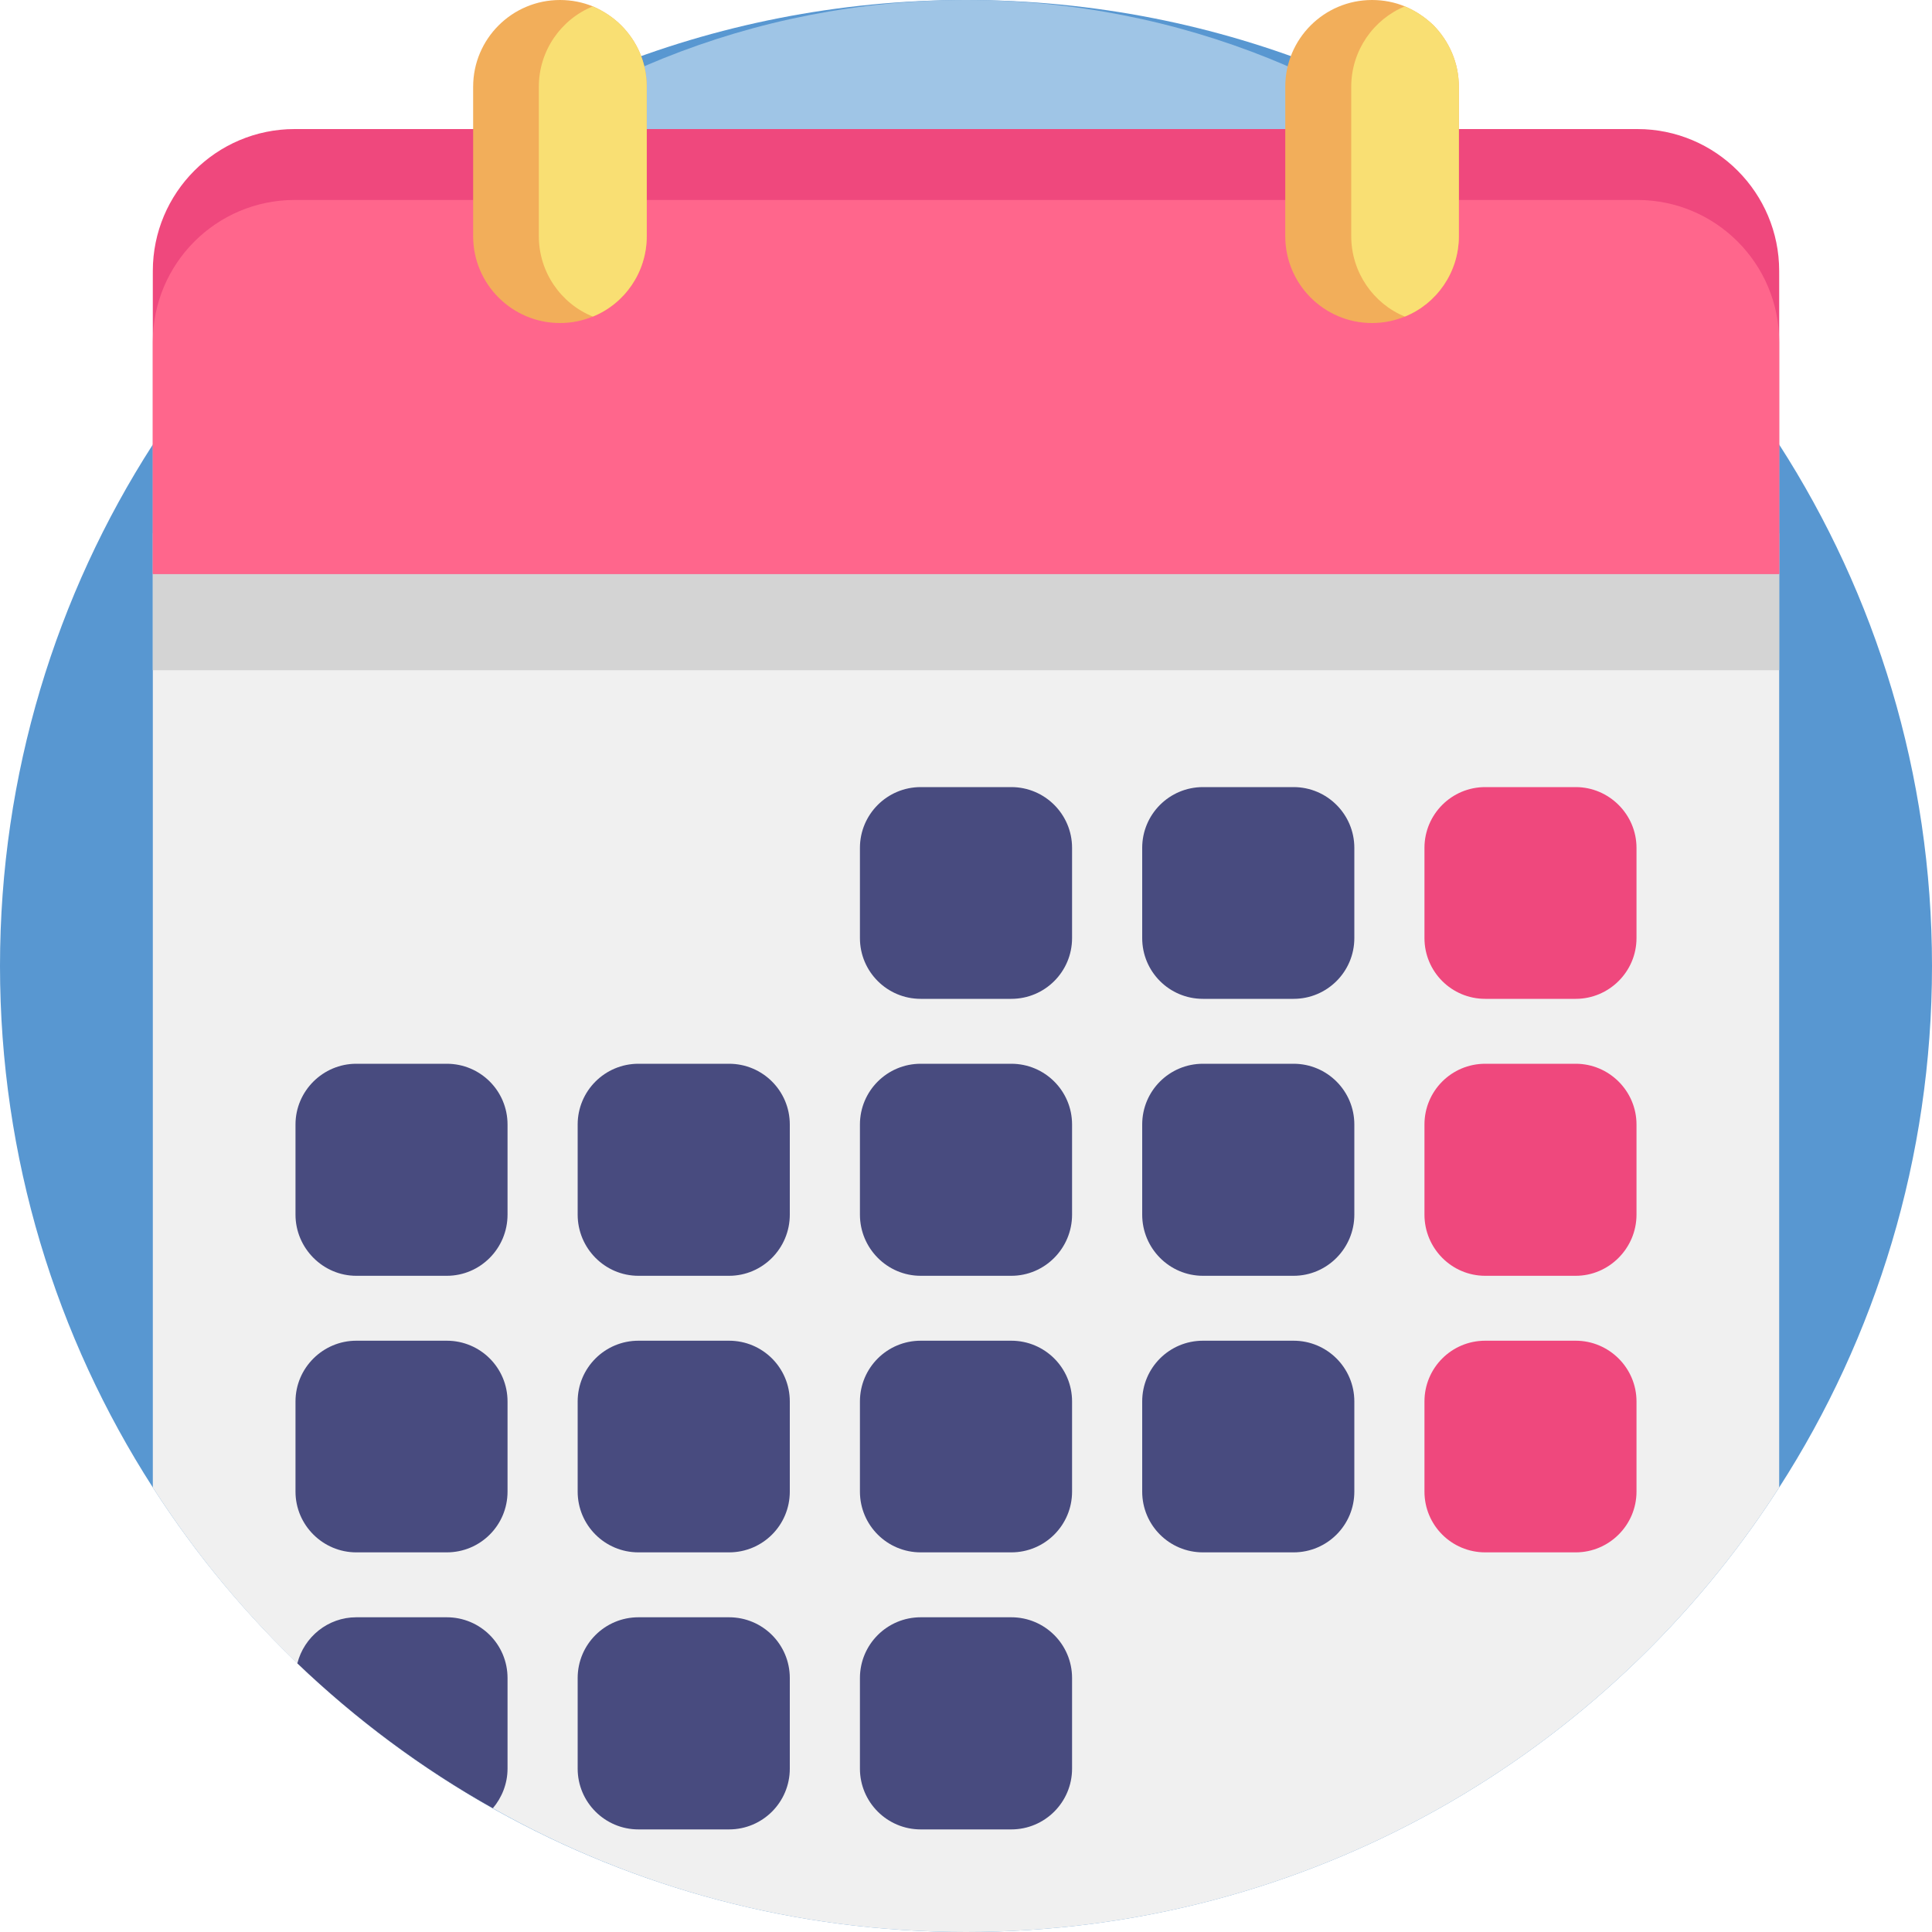
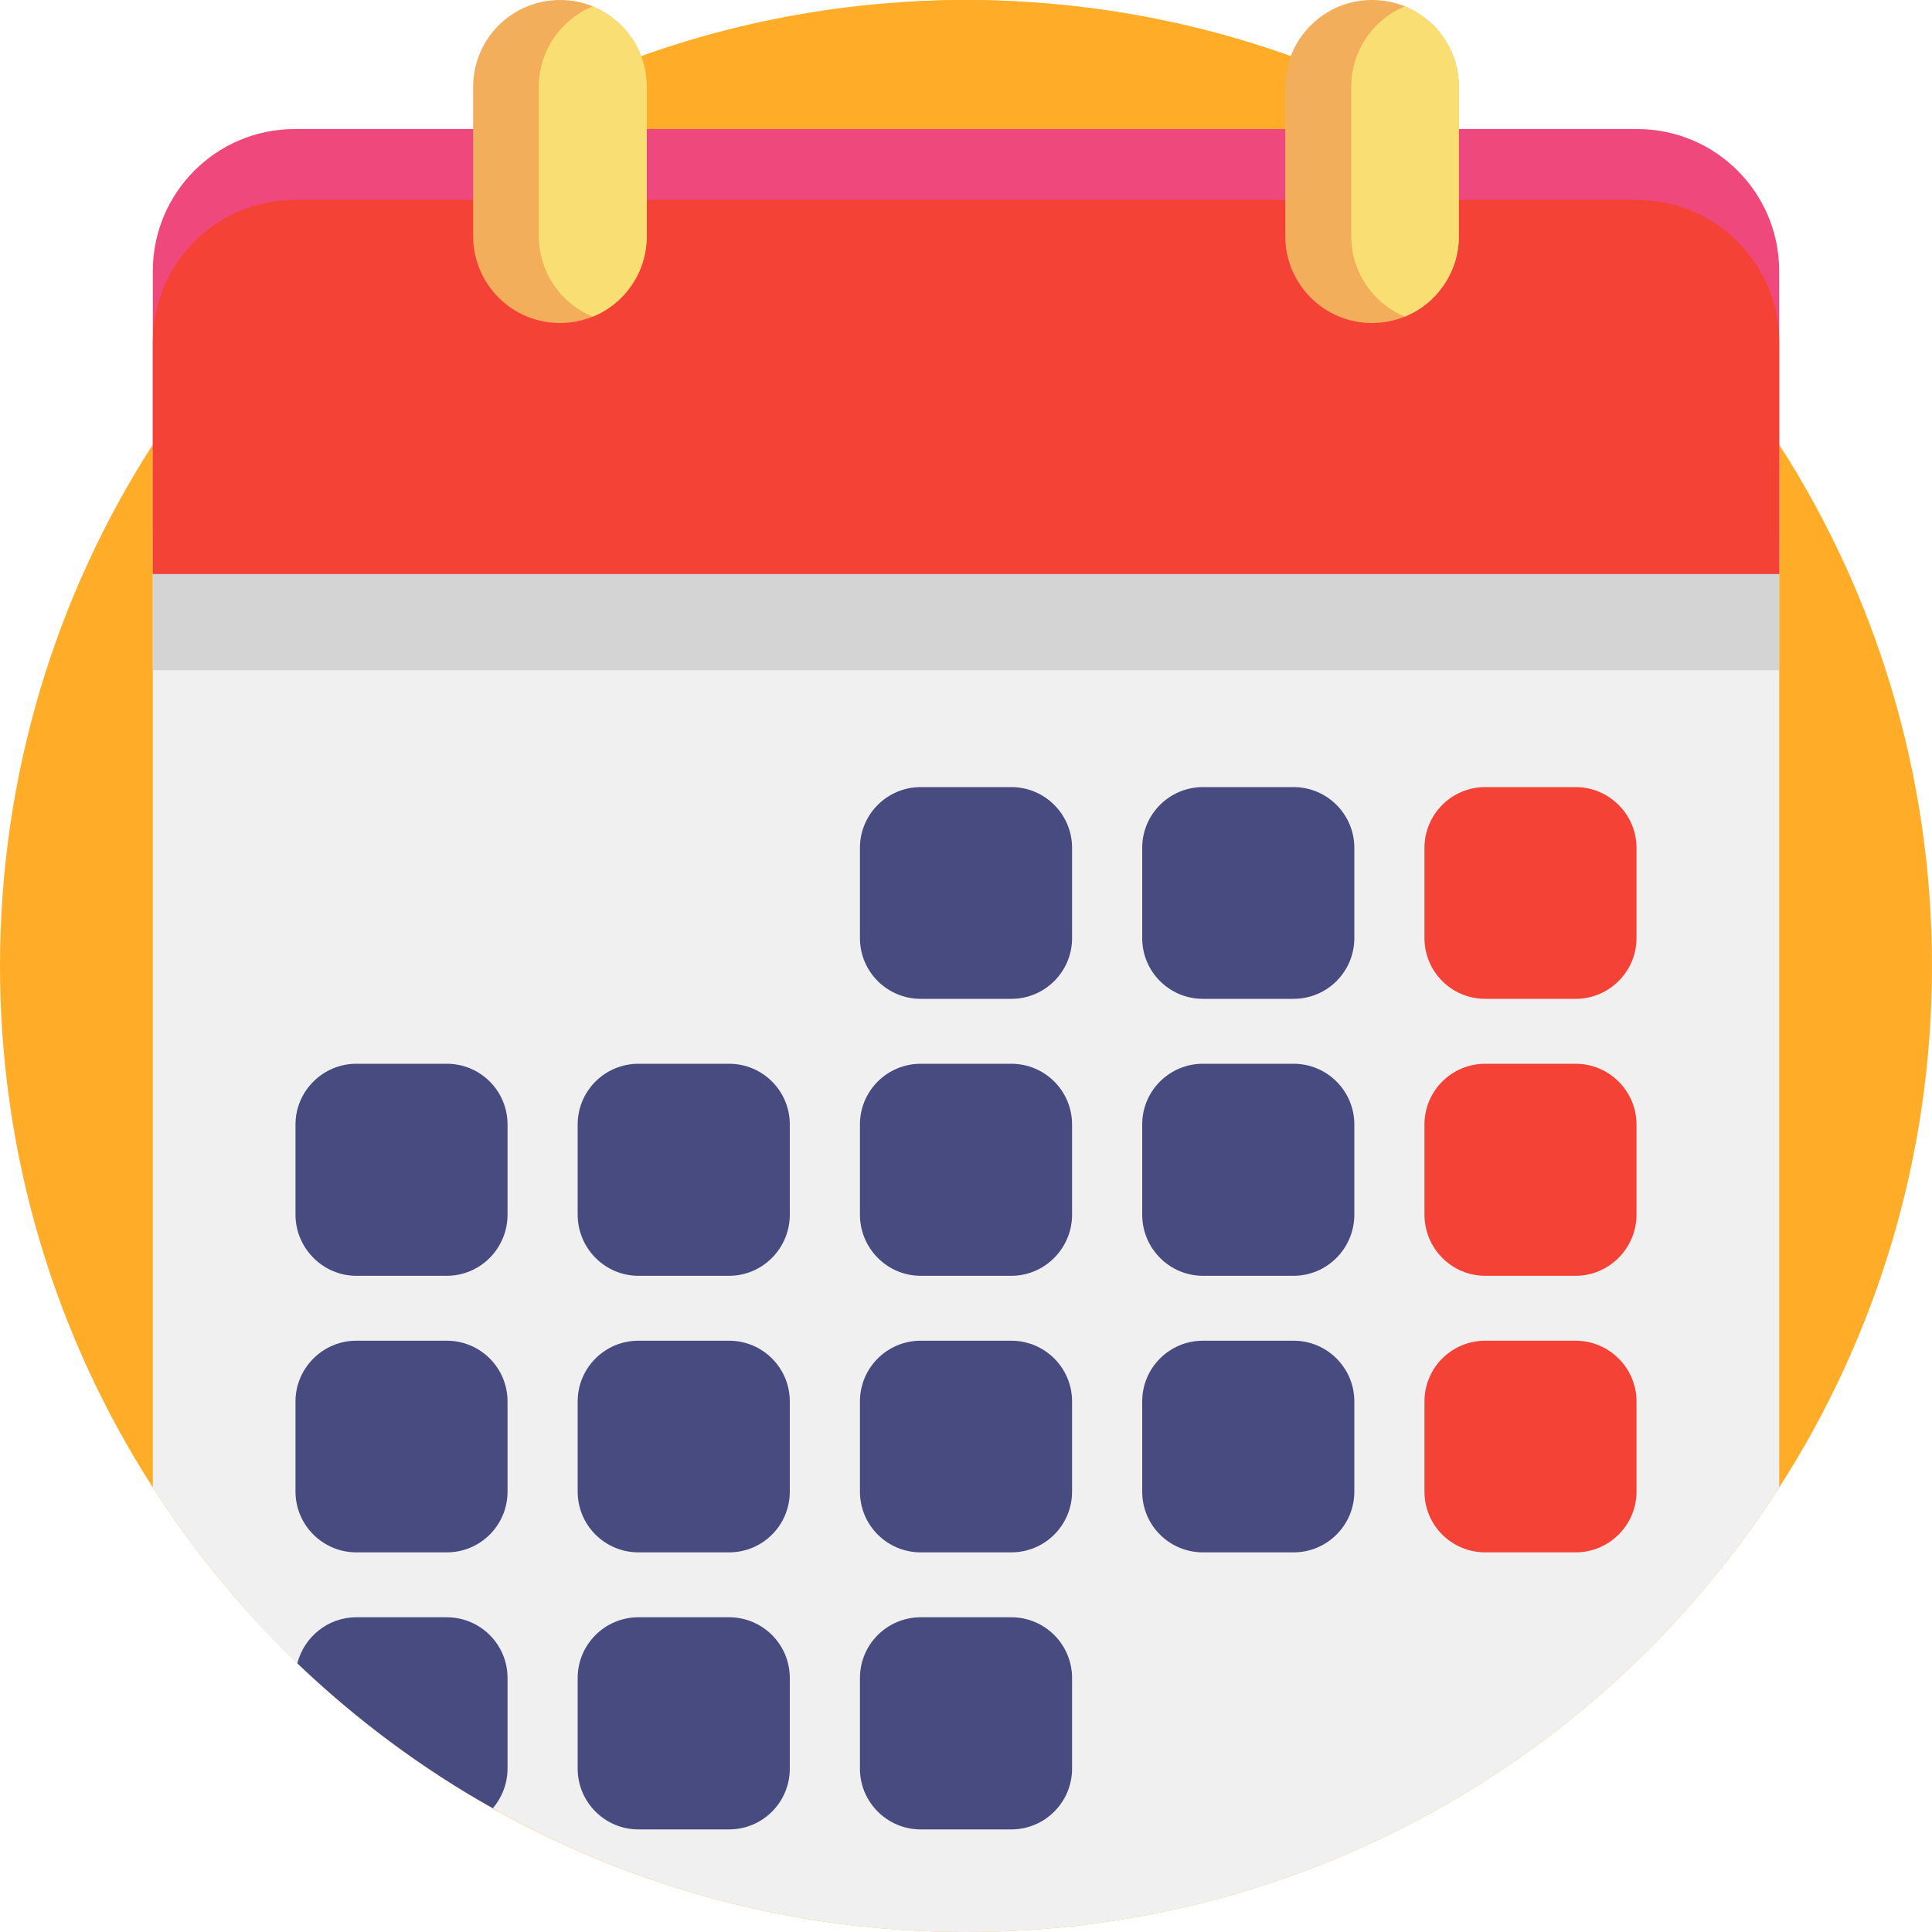
<svg xmlns="http://www.w3.org/2000/svg" width="20pt" height="20pt" viewBox="0 0 20 20" version="1.1">
  <g id="surface1">
-     <path style=" stroke:none;fill-rule:nonzero;fill:rgb(34.51%,59.216%,81.961%);fill-opacity:1;" d="M 20 10 C 20 11.988 19.418 13.844 18.418 15.398 C 16.641 18.168 13.535 20 10 20 C 6.465 20 3.359 18.168 1.582 15.398 C 0.582 13.844 0 11.988 0 10 C 0 8.012 0.582 6.156 1.582 4.602 C 2.695 2.871 4.324 1.504 6.254 0.727 C 7.41 0.258 8.676 0 10 0 C 11.324 0 12.59 0.258 13.746 0.727 C 15.676 1.504 17.305 2.871 18.418 4.602 C 19.418 6.156 20 8.012 20 10 Z M 20 10 " />
-     <path style=" stroke:none;fill-rule:nonzero;fill:rgb(62.353%,77.255%,90.196%);fill-opacity:1;" d="M 18.371 8.371 C 18.371 10.035 17.887 11.59 17.047 12.895 C 15.559 15.211 12.957 16.742 10 16.742 C 7.043 16.742 4.441 15.211 2.953 12.895 C 2.113 11.59 1.629 10.035 1.629 8.371 C 1.629 6.707 2.113 5.156 2.953 3.852 C 3.883 2.402 5.25 1.258 6.863 0.605 C 7.832 0.215 8.891 0 10 0 C 11.109 0 12.168 0.215 13.137 0.605 C 14.75 1.258 16.117 2.402 17.047 3.852 C 17.887 5.156 18.371 6.707 18.371 8.371 Z M 18.371 8.371 " />
+     <path style="stroke:none;fill-rule:nonzero;fill: #ffad29;fill-opacity:1;" d="M 20 10 C 20 11.988 19.418 13.844 18.418 15.398 C 16.641 18.168 13.535 20 10 20 C 6.465 20 3.359 18.168 1.582 15.398 C 0.582 13.844 0 11.988 0 10 C 0 8.012 0.582 6.156 1.582 4.602 C 2.695 2.871 4.324 1.504 6.254 0.727 C 7.41 0.258 8.676 0 10 0 C 11.324 0 12.59 0.258 13.746 0.727 C 15.676 1.504 17.305 2.871 18.418 4.602 C 19.418 6.156 20 8.012 20 10 Z M 20 10 " />
+     <path style="stroke:none;fill-rule:nonzero;fill: #ffad29;fill-opacity:1;" d="M 18.371 8.371 C 18.371 10.035 17.887 11.59 17.047 12.895 C 15.559 15.211 12.957 16.742 10 16.742 C 7.043 16.742 4.441 15.211 2.953 12.895 C 2.113 11.59 1.629 10.035 1.629 8.371 C 1.629 6.707 2.113 5.156 2.953 3.852 C 3.883 2.402 5.25 1.258 6.863 0.605 C 7.832 0.215 8.891 0 10 0 C 11.109 0 12.168 0.215 13.137 0.605 C 14.75 1.258 16.117 2.402 17.047 3.852 C 17.887 5.156 18.371 6.707 18.371 8.371 Z M 18.371 8.371 " />
    <path style=" stroke:none;fill-rule:nonzero;fill:rgb(94.118%,94.118%,94.118%);fill-opacity:1;" d="M 18.418 2.902 L 18.418 15.398 C 16.641 18.168 13.535 20 10 20 C 8.219 20 6.547 19.535 5.102 18.719 C 4.363 18.305 3.684 17.797 3.078 17.219 C 2.512 16.676 2.008 16.062 1.582 15.398 L 1.582 2.902 C 1.582 2.039 2.238 1.336 3.051 1.336 L 16.949 1.336 C 17.762 1.336 18.418 2.039 18.418 2.902 Z M 18.418 2.902 " />
    <path style=" stroke:none;fill-rule:nonzero;fill:rgb(83.137%,83.137%,83.137%);fill-opacity:1;" d="M 1.582 5.52 L 18.418 5.52 L 18.418 6.938 L 1.582 6.938 Z M 1.582 5.52 " />
    <path style=" stroke:none;fill-rule:nonzero;fill:rgb(93.725%,28.235%,49.02%);fill-opacity:1;" d="M 18.418 2.805 L 18.418 5.941 L 1.582 5.941 L 1.582 2.805 C 1.582 1.996 2.238 1.336 3.051 1.336 L 16.949 1.336 C 17.762 1.336 18.418 1.996 18.418 2.805 Z M 18.418 2.805 " />
-     <path style=" stroke:none;fill-rule:nonzero;fill:rgb(100%,40%,54.902%);fill-opacity:1;" d="M 18.418 3.539 L 18.418 5.941 L 1.582 5.941 L 1.582 3.539 C 1.582 2.73 2.238 2.07 3.051 2.07 L 16.949 2.07 C 17.762 2.07 18.418 2.73 18.418 3.539 Z M 18.418 3.539 " />
+     <path style="stroke:none;fill-rule:nonzero;fill: #f44336;fill-opacity:1;" d="M 18.418 3.539 L 18.418 5.941 L 1.582 5.941 L 1.582 3.539 C 1.582 2.73 2.238 2.07 3.051 2.07 L 16.949 2.07 C 17.762 2.07 18.418 2.73 18.418 3.539 Z M 18.418 3.539 " />
    <path style=" stroke:none;fill-rule:nonzero;fill:rgb(94.902%,68.235%,35.294%);fill-opacity:1;" d="M 6.695 0.898 L 6.695 2.445 C 6.695 2.82 6.465 3.145 6.137 3.277 C 6.031 3.32 5.918 3.344 5.797 3.344 C 5.301 3.344 4.898 2.941 4.898 2.445 L 4.898 0.898 C 4.898 0.402 5.301 0 5.797 0 C 5.918 0 6.031 0.023 6.137 0.066 C 6.246 0.113 6.348 0.18 6.43 0.262 C 6.594 0.426 6.695 0.648 6.695 0.898 Z M 6.695 0.898 " />
    <path style=" stroke:none;fill-rule:nonzero;fill:rgb(97.647%,87.451%,45.098%);fill-opacity:1;" d="M 6.695 0.898 L 6.695 2.445 C 6.695 2.82 6.465 3.145 6.137 3.277 C 5.809 3.145 5.578 2.82 5.578 2.445 L 5.578 0.898 C 5.578 0.523 5.809 0.199 6.137 0.066 C 6.246 0.113 6.348 0.18 6.43 0.262 C 6.594 0.426 6.695 0.648 6.695 0.898 Z M 6.695 0.898 " />
    <path style=" stroke:none;fill-rule:nonzero;fill:rgb(94.902%,68.235%,35.294%);fill-opacity:1;" d="M 15.102 0.898 L 15.102 2.445 C 15.102 2.82 14.871 3.145 14.543 3.277 C 14.438 3.32 14.324 3.344 14.203 3.344 C 13.707 3.344 13.305 2.941 13.305 2.445 L 13.305 0.898 C 13.305 0.402 13.707 0 14.203 0 C 14.324 0 14.438 0.023 14.543 0.066 C 14.656 0.113 14.754 0.18 14.84 0.262 C 15 0.426 15.102 0.648 15.102 0.898 Z M 15.102 0.898 " />
    <path style=" stroke:none;fill-rule:nonzero;fill:rgb(97.647%,87.451%,45.098%);fill-opacity:1;" d="M 15.102 0.898 L 15.102 2.445 C 15.102 2.82 14.871 3.145 14.543 3.277 C 14.219 3.145 13.988 2.82 13.988 2.445 L 13.988 0.898 C 13.988 0.523 14.219 0.199 14.543 0.066 C 14.656 0.113 14.754 0.18 14.84 0.262 C 15 0.426 15.102 0.648 15.102 0.898 Z M 15.102 0.898 " />
-     <path style=" stroke:none;fill-rule:nonzero;fill:rgb(28.235%,29.412%,49.804%);fill-opacity:1;" d="M 10.469 10.34 L 9.531 10.34 C 9.184 10.34 8.902 10.059 8.902 9.711 L 8.902 8.777 C 8.902 8.43 9.184 8.148 9.531 8.148 L 10.469 8.148 C 10.816 8.148 11.098 8.43 11.098 8.777 L 11.098 9.711 C 11.098 10.059 10.816 10.34 10.469 10.34 Z M 10.469 10.34 " />
+     <path style="stroke:none;fill-rule:nonzero;fill:rgb(28.235%,29.412%,49.804%);fill-opacity:1;" d="M 10.469 10.34 L 9.531 10.34 C 9.184 10.34 8.902 10.059 8.902 9.711 L 8.902 8.777 C 8.902 8.43 9.184 8.148 9.531 8.148 L 10.469 8.148 C 10.816 8.148 11.098 8.43 11.098 8.777 L 11.098 9.711 C 11.098 10.059 10.816 10.34 10.469 10.34 Z M 10.469 10.34 " />
    <path style=" stroke:none;fill-rule:nonzero;fill:rgb(28.235%,29.412%,49.804%);fill-opacity:1;" d="M 13.391 10.34 L 12.453 10.34 C 12.105 10.34 11.824 10.059 11.824 9.711 L 11.824 8.777 C 11.824 8.43 12.105 8.148 12.453 8.148 L 13.391 8.148 C 13.738 8.148 14.02 8.43 14.02 8.777 L 14.02 9.711 C 14.02 10.059 13.738 10.34 13.391 10.34 Z M 13.391 10.34 " />
-     <path style=" stroke:none;fill-rule:nonzero;fill:rgb(93.725%,28.235%,49.02%);fill-opacity:1;" d="M 16.312 10.34 L 15.375 10.34 C 15.027 10.34 14.746 10.059 14.746 9.711 L 14.746 8.777 C 14.746 8.43 15.027 8.148 15.375 8.148 L 16.312 8.148 C 16.656 8.148 16.941 8.43 16.941 8.777 L 16.941 9.711 C 16.941 10.059 16.656 10.34 16.312 10.34 Z M 16.312 10.34 " />
+     <path style="stroke:none;fill-rule:nonzero;fill: #f44336;fill-opacity:1;" d="M 16.312 10.34 L 15.375 10.34 C 15.027 10.34 14.746 10.059 14.746 9.711 L 14.746 8.777 C 14.746 8.43 15.027 8.148 15.375 8.148 L 16.312 8.148 C 16.656 8.148 16.941 8.43 16.941 8.777 L 16.941 9.711 C 16.941 10.059 16.656 10.34 16.312 10.34 Z M 16.312 10.34 " />
    <path style=" stroke:none;fill-rule:nonzero;fill:rgb(28.235%,29.412%,49.804%);fill-opacity:1;" d="M 4.625 13.207 L 3.688 13.207 C 3.344 13.207 3.059 12.922 3.059 12.574 L 3.059 11.641 C 3.059 11.293 3.344 11.012 3.688 11.012 L 4.625 11.012 C 4.973 11.012 5.254 11.293 5.254 11.641 L 5.254 12.574 C 5.254 12.922 4.973 13.207 4.625 13.207 Z M 4.625 13.207 " />
    <path style=" stroke:none;fill-rule:nonzero;fill:rgb(28.235%,29.412%,49.804%);fill-opacity:1;" d="M 7.547 13.207 L 6.609 13.207 C 6.262 13.207 5.98 12.922 5.98 12.574 L 5.98 11.641 C 5.98 11.293 6.262 11.012 6.609 11.012 L 7.547 11.012 C 7.895 11.012 8.176 11.293 8.176 11.641 L 8.176 12.574 C 8.176 12.922 7.895 13.207 7.547 13.207 Z M 7.547 13.207 " />
    <path style=" stroke:none;fill-rule:nonzero;fill:rgb(28.235%,29.412%,49.804%);fill-opacity:1;" d="M 10.469 13.207 L 9.531 13.207 C 9.184 13.207 8.902 12.922 8.902 12.574 L 8.902 11.641 C 8.902 11.293 9.184 11.012 9.531 11.012 L 10.469 11.012 C 10.816 11.012 11.098 11.293 11.098 11.641 L 11.098 12.574 C 11.098 12.922 10.816 13.207 10.469 13.207 Z M 10.469 13.207 " />
    <path style=" stroke:none;fill-rule:nonzero;fill:rgb(28.235%,29.412%,49.804%);fill-opacity:1;" d="M 13.391 13.207 L 12.453 13.207 C 12.105 13.207 11.824 12.922 11.824 12.574 L 11.824 11.641 C 11.824 11.293 12.105 11.012 12.453 11.012 L 13.391 11.012 C 13.738 11.012 14.02 11.293 14.02 11.641 L 14.02 12.574 C 14.02 12.922 13.738 13.207 13.391 13.207 Z M 13.391 13.207 " />
-     <path style=" stroke:none;fill-rule:nonzero;fill:rgb(93.725%,28.235%,49.02%);fill-opacity:1;" d="M 16.312 13.207 L 15.375 13.207 C 15.027 13.207 14.746 12.922 14.746 12.574 L 14.746 11.641 C 14.746 11.293 15.027 11.012 15.375 11.012 L 16.312 11.012 C 16.656 11.012 16.941 11.293 16.941 11.641 L 16.941 12.574 C 16.941 12.922 16.656 13.207 16.312 13.207 Z M 16.312 13.207 " />
+     <path style="stroke:none;fill-rule:nonzero;fill: #f44336;fill-opacity:1;" d="M 16.312 13.207 L 15.375 13.207 C 15.027 13.207 14.746 12.922 14.746 12.574 L 14.746 11.641 C 14.746 11.293 15.027 11.012 15.375 11.012 L 16.312 11.012 C 16.656 11.012 16.941 11.293 16.941 11.641 L 16.941 12.574 C 16.941 12.922 16.656 13.207 16.312 13.207 Z M 16.312 13.207 " />
    <path style=" stroke:none;fill-rule:nonzero;fill:rgb(28.235%,29.412%,49.804%);fill-opacity:1;" d="M 4.625 16.07 L 3.688 16.07 C 3.344 16.07 3.059 15.789 3.059 15.441 L 3.059 14.508 C 3.059 14.16 3.344 13.879 3.688 13.879 L 4.625 13.879 C 4.973 13.879 5.254 14.16 5.254 14.508 L 5.254 15.441 C 5.254 15.789 4.973 16.07 4.625 16.07 Z M 4.625 16.07 " />
    <path style=" stroke:none;fill-rule:nonzero;fill:rgb(28.235%,29.412%,49.804%);fill-opacity:1;" d="M 7.547 16.07 L 6.609 16.07 C 6.262 16.07 5.98 15.789 5.98 15.441 L 5.98 14.508 C 5.98 14.16 6.262 13.879 6.609 13.879 L 7.547 13.879 C 7.895 13.879 8.176 14.16 8.176 14.508 L 8.176 15.441 C 8.176 15.789 7.895 16.07 7.547 16.07 Z M 7.547 16.07 " />
    <path style=" stroke:none;fill-rule:nonzero;fill:rgb(28.235%,29.412%,49.804%);fill-opacity:1;" d="M 10.469 16.07 L 9.531 16.07 C 9.184 16.07 8.902 15.789 8.902 15.441 L 8.902 14.508 C 8.902 14.16 9.184 13.879 9.531 13.879 L 10.469 13.879 C 10.816 13.879 11.098 14.16 11.098 14.508 L 11.098 15.441 C 11.098 15.789 10.816 16.07 10.469 16.07 Z M 10.469 16.07 " />
    <path style=" stroke:none;fill-rule:nonzero;fill:rgb(28.235%,29.412%,49.804%);fill-opacity:1;" d="M 13.391 16.07 L 12.453 16.07 C 12.105 16.07 11.824 15.789 11.824 15.441 L 11.824 14.508 C 11.824 14.16 12.105 13.879 12.453 13.879 L 13.391 13.879 C 13.738 13.879 14.02 14.16 14.02 14.508 L 14.02 15.441 C 14.02 15.789 13.738 16.07 13.391 16.07 Z M 13.391 16.07 " />
-     <path style=" stroke:none;fill-rule:nonzero;fill:rgb(93.725%,28.235%,49.02%);fill-opacity:1;" d="M 16.312 16.07 L 15.375 16.07 C 15.027 16.07 14.746 15.789 14.746 15.441 L 14.746 14.508 C 14.746 14.16 15.027 13.879 15.375 13.879 L 16.312 13.879 C 16.656 13.879 16.941 14.16 16.941 14.508 L 16.941 15.441 C 16.941 15.789 16.656 16.07 16.312 16.07 Z M 16.312 16.07 " />
+     <path style="stroke:none;fill-rule:nonzero;fill: #f44336;fill-opacity:1;" d="M 16.312 16.07 L 15.375 16.07 C 15.027 16.07 14.746 15.789 14.746 15.441 L 14.746 14.508 C 14.746 14.16 15.027 13.879 15.375 13.879 L 16.312 13.879 C 16.656 13.879 16.941 14.16 16.941 14.508 L 16.941 15.441 C 16.941 15.789 16.656 16.07 16.312 16.07 Z M 16.312 16.07 " />
    <path style=" stroke:none;fill-rule:nonzero;fill:rgb(28.235%,29.412%,49.804%);fill-opacity:1;" d="M 5.254 17.371 L 5.254 18.309 C 5.254 18.465 5.195 18.609 5.102 18.719 C 4.363 18.305 3.684 17.797 3.078 17.219 C 3.148 16.945 3.395 16.742 3.688 16.742 L 4.625 16.742 C 4.973 16.742 5.254 17.023 5.254 17.371 Z M 5.254 17.371 " />
    <path style=" stroke:none;fill-rule:nonzero;fill:rgb(28.235%,29.412%,49.804%);fill-opacity:1;" d="M 7.547 18.938 L 6.609 18.938 C 6.262 18.938 5.98 18.656 5.98 18.309 L 5.98 17.371 C 5.98 17.023 6.262 16.742 6.609 16.742 L 7.547 16.742 C 7.895 16.742 8.176 17.023 8.176 17.371 L 8.176 18.309 C 8.176 18.656 7.895 18.938 7.547 18.938 Z M 7.547 18.938 " />
    <path style=" stroke:none;fill-rule:nonzero;fill:rgb(28.235%,29.412%,49.804%);fill-opacity:1;" d="M 10.469 18.938 L 9.531 18.938 C 9.184 18.938 8.902 18.656 8.902 18.309 L 8.902 17.371 C 8.902 17.023 9.184 16.742 9.531 16.742 L 10.469 16.742 C 10.816 16.742 11.098 17.023 11.098 17.371 L 11.098 18.309 C 11.098 18.656 10.816 18.938 10.469 18.938 Z M 10.469 18.938 " />
  </g>
</svg>
